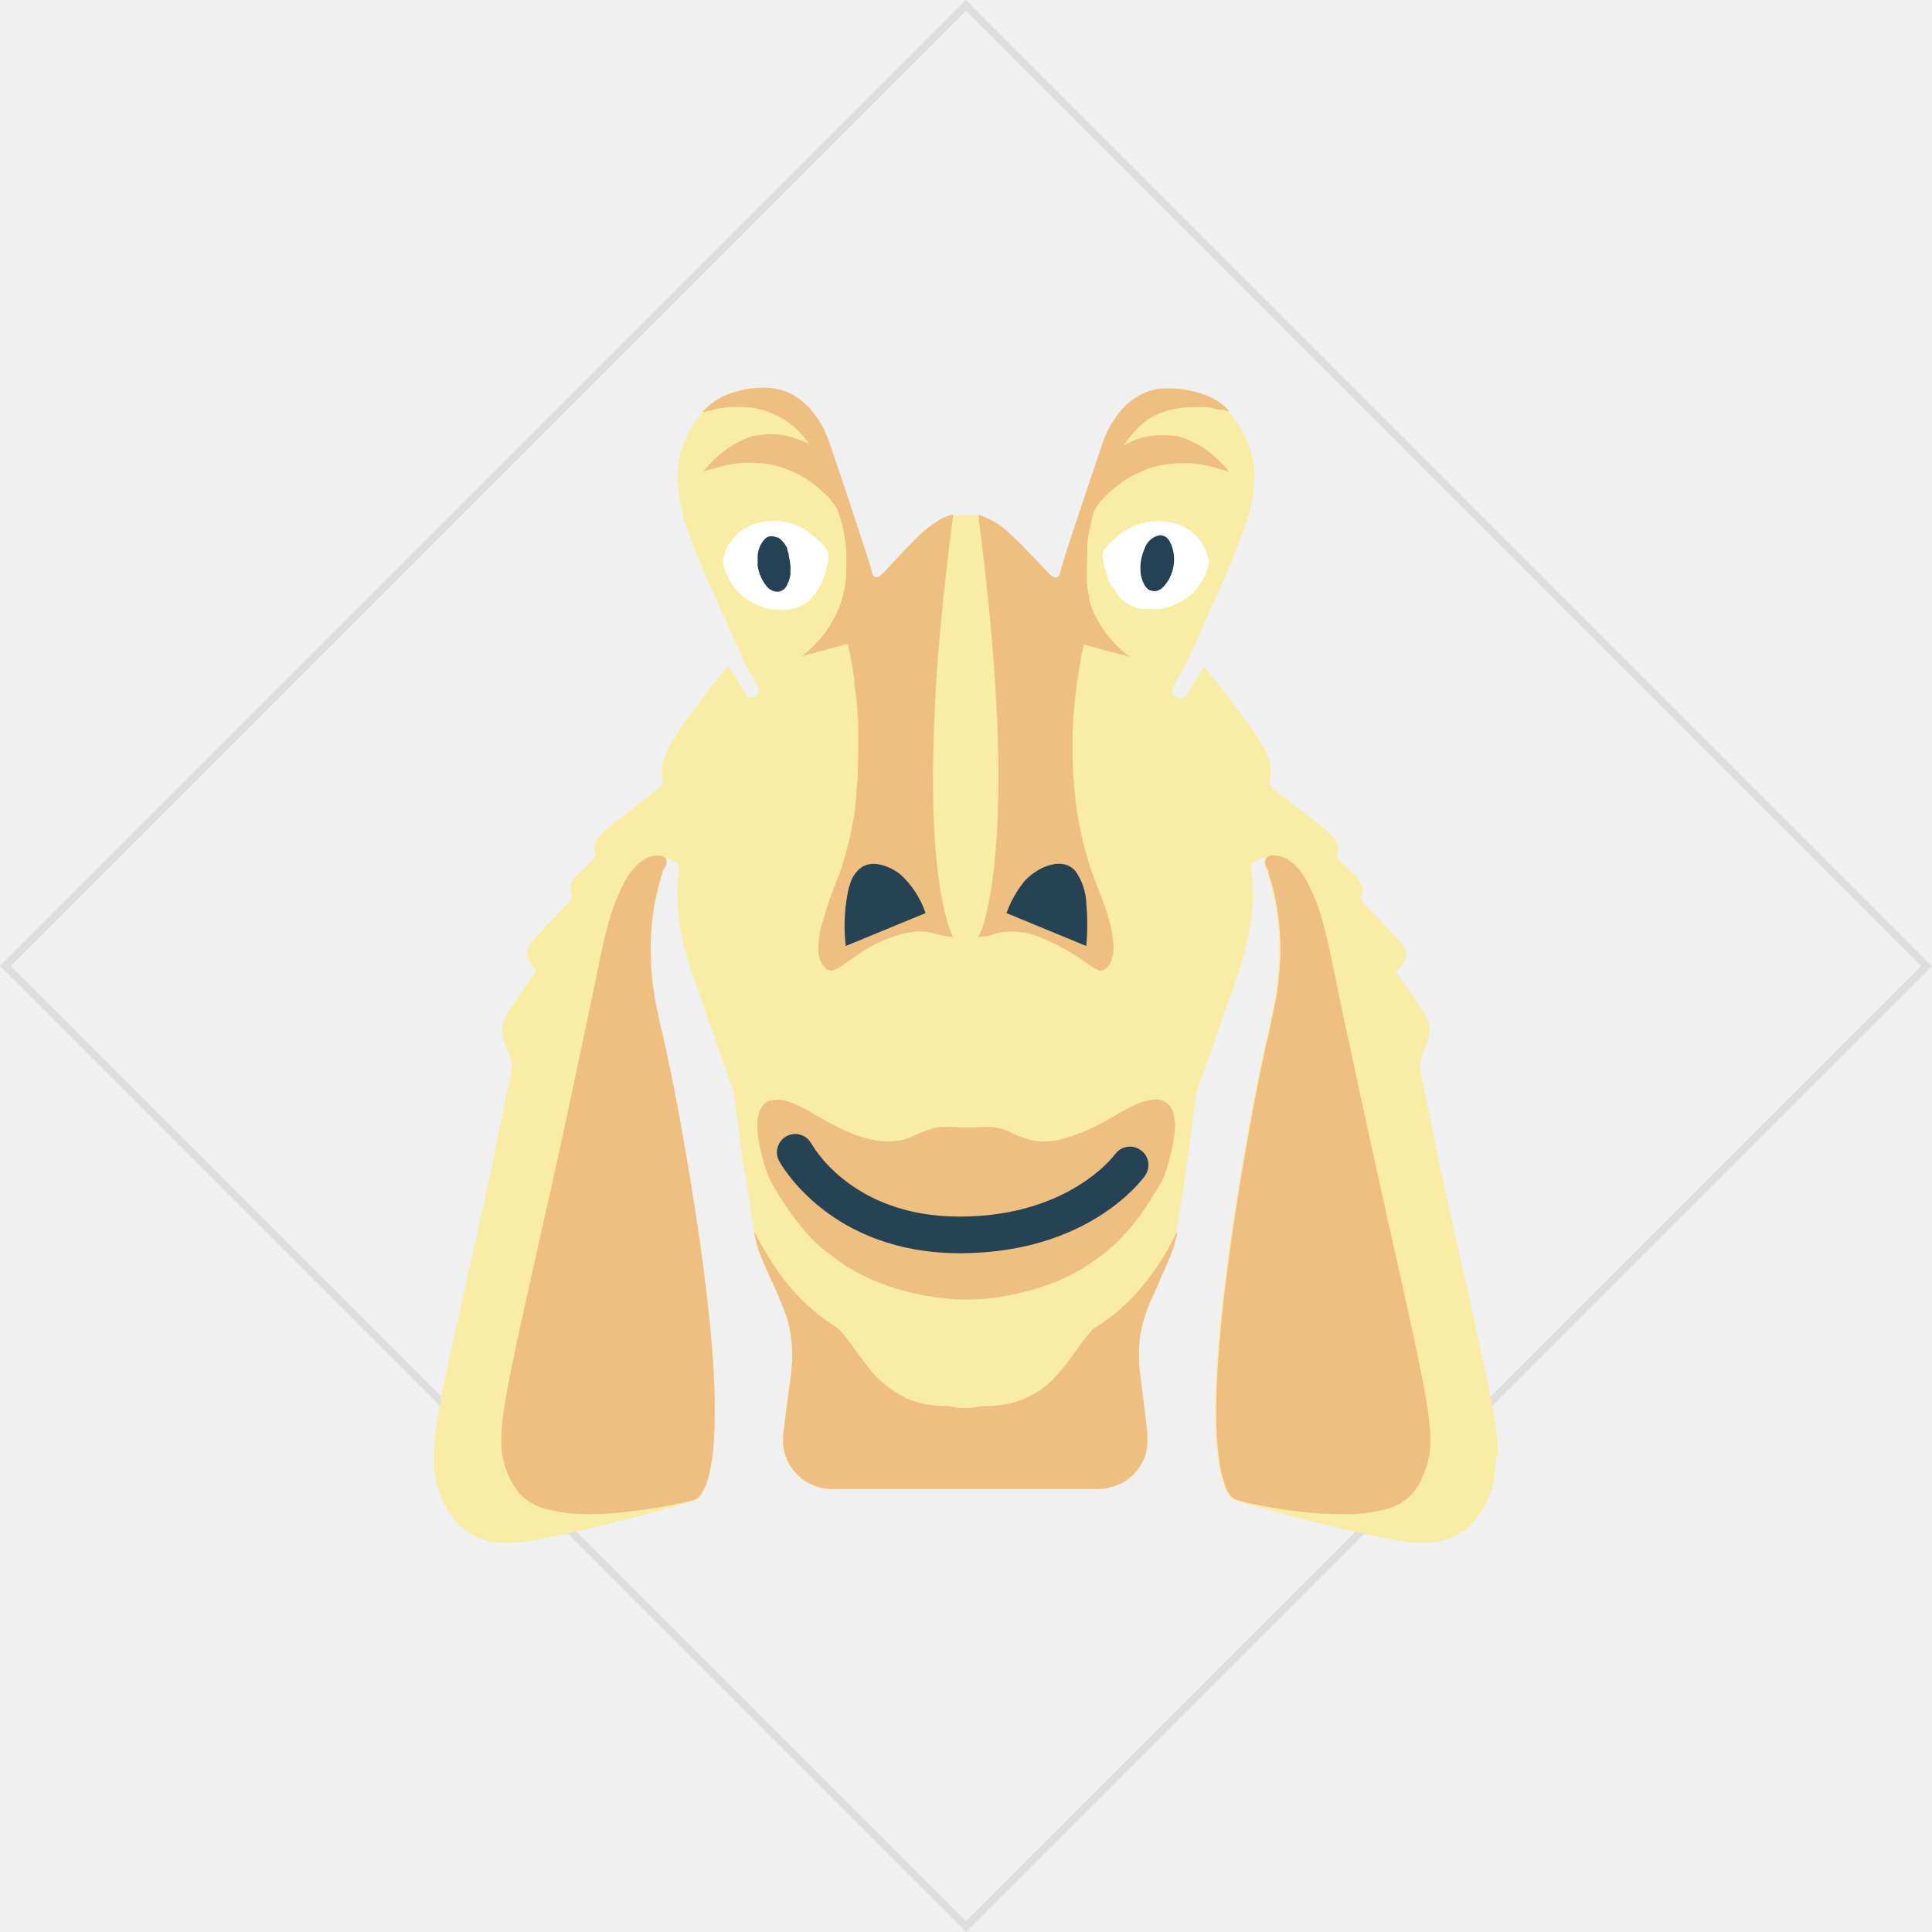
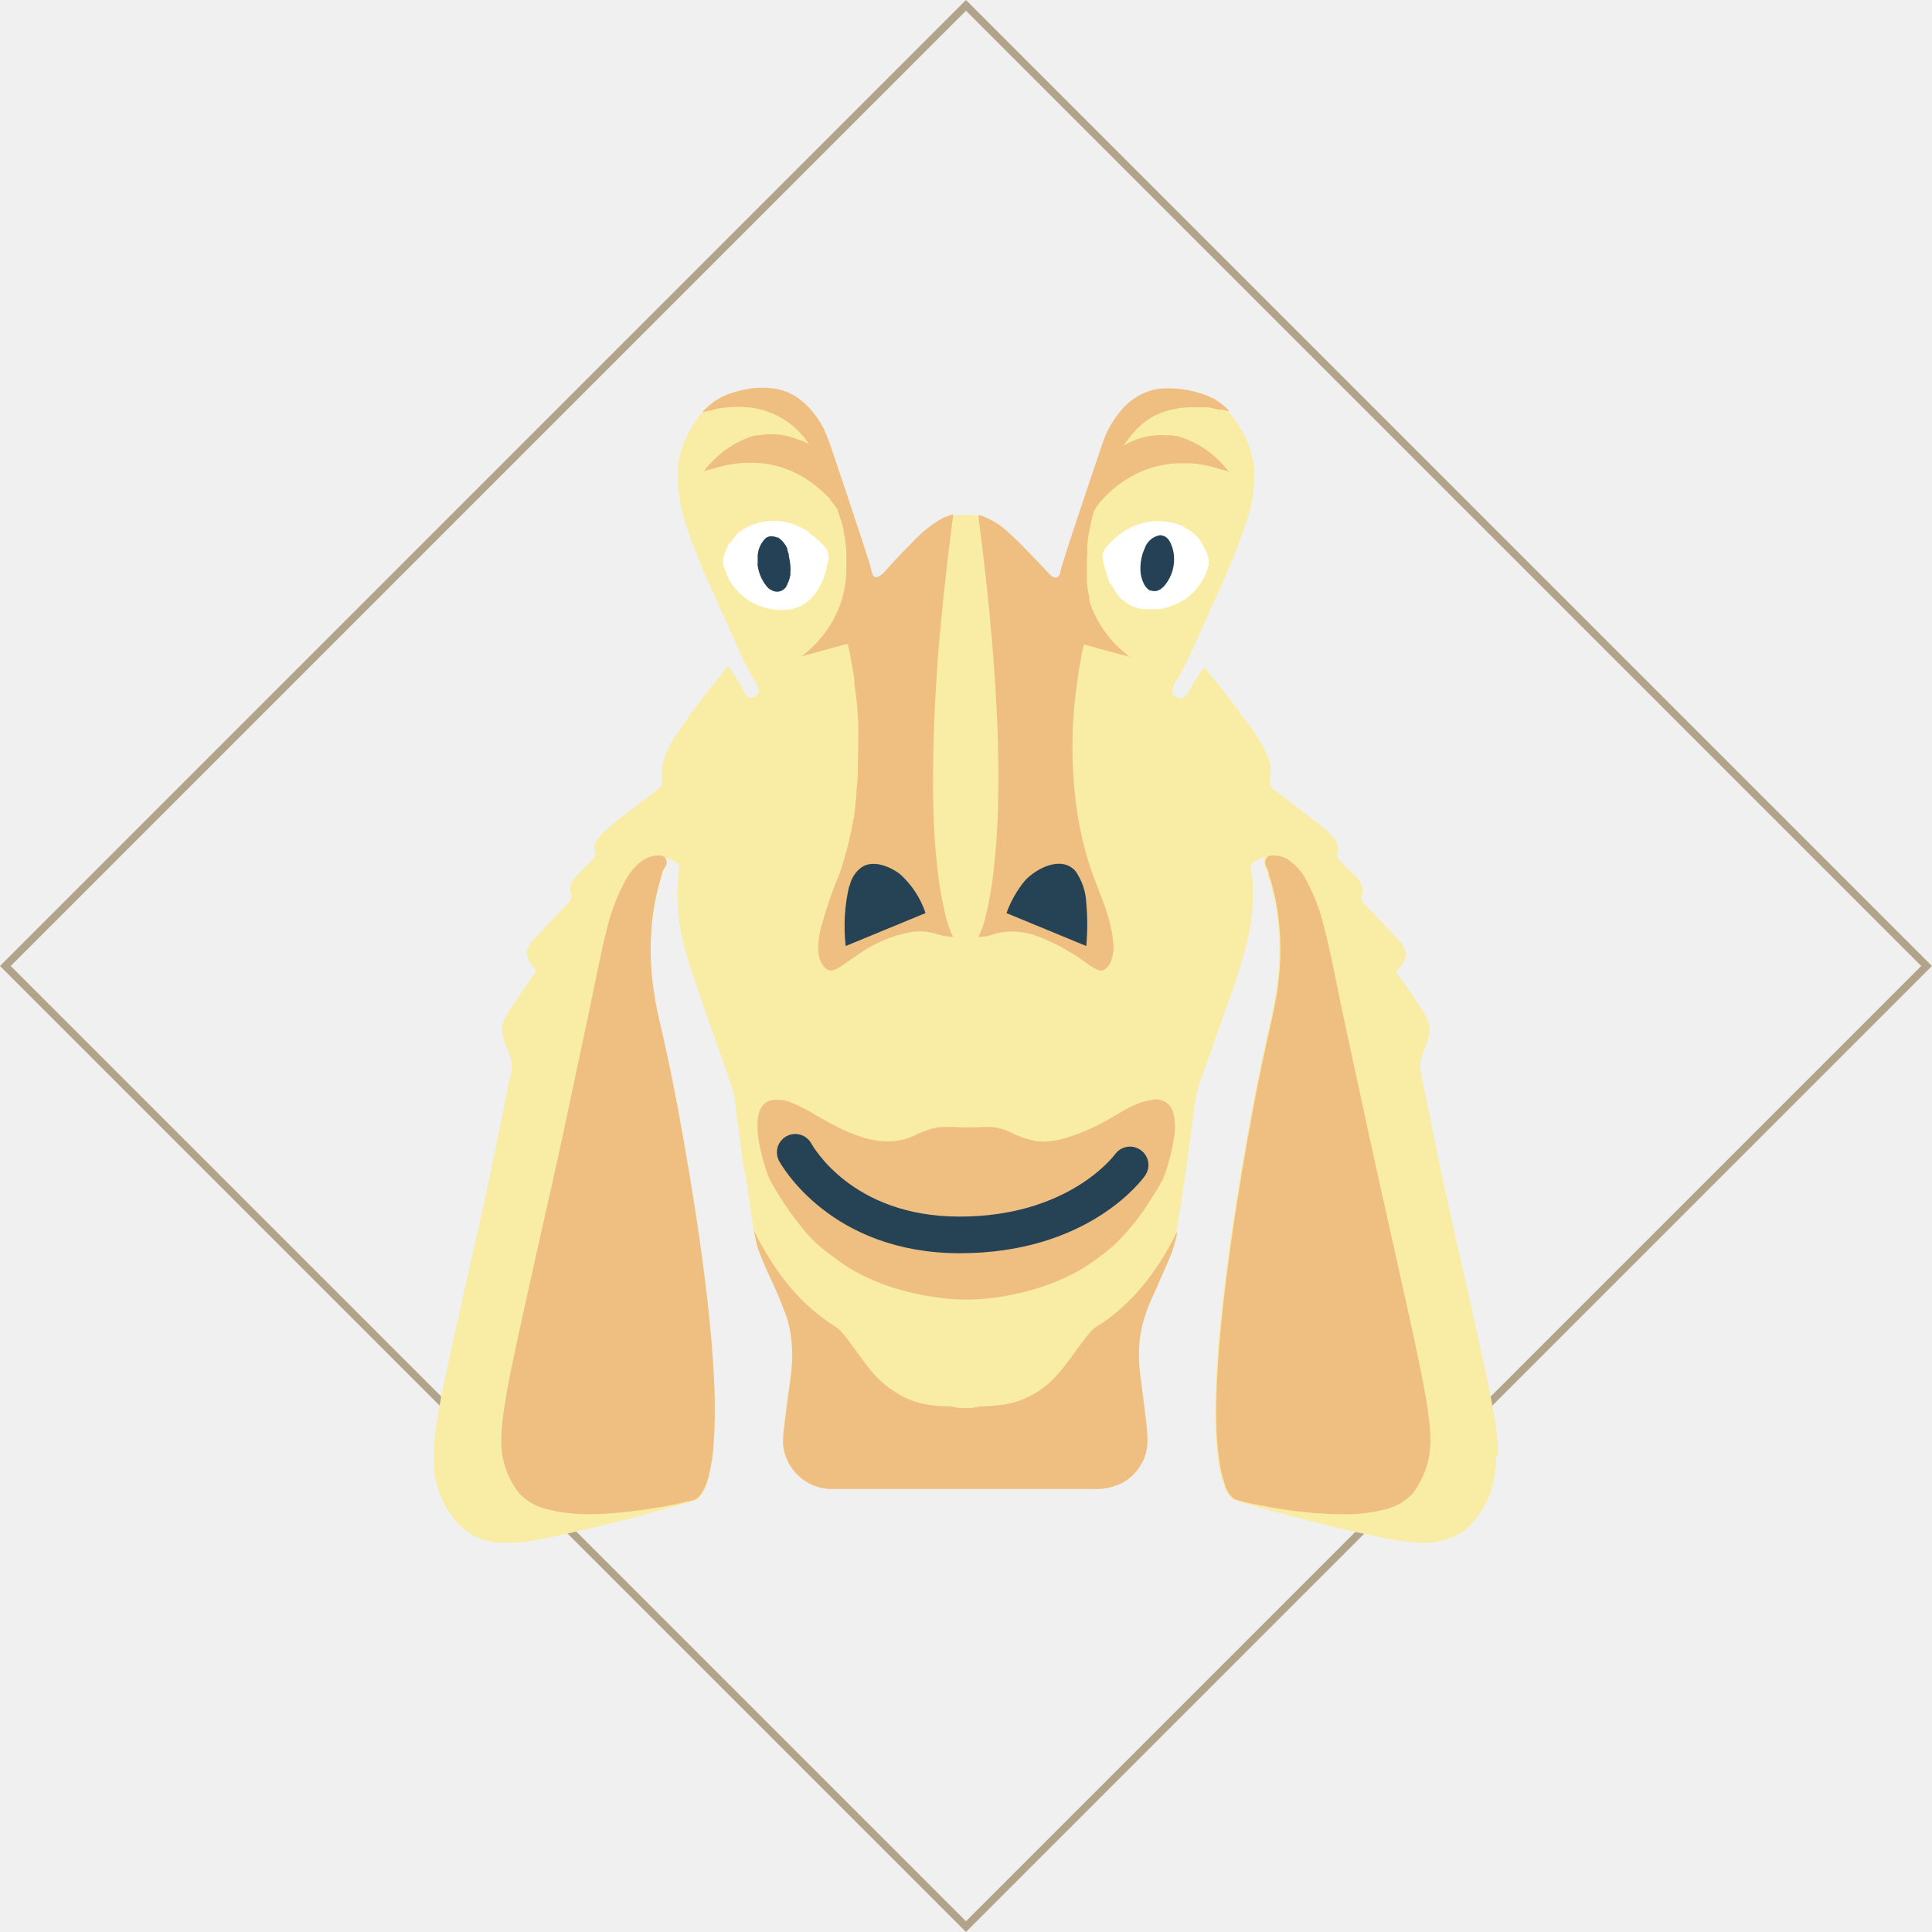
<svg xmlns="http://www.w3.org/2000/svg" viewBox="0 0 254.68 254.69">
  <defs>
-     <style>.a{fill:none;stroke:#dedede;}.a,.f{stroke-miterlimit:10;}.b{fill:#f9eca5;}.c{fill:#fff;}.d{fill:#eebf80;}.e{fill:#254156;}.f,.g{fill:#264356;}.f{stroke:#264356;stroke-width:2px;}</style>
+     <style>.a{fill:none;stroke:#b1a48a;}.a,.f{stroke-miterlimit:10;}.b{fill:#f9eca5;}.c{fill:#fff;}.d{fill:#eebf80;}.e{fill:#254156;}.f,.g{fill:#264356;}.f{stroke:#264356;stroke-width:2px;}</style>
  </defs>
  <rect class="a" x="37.8" y="37.8" width="179.09" height="179.09" transform="translate(127.34 -52.75) rotate(45)" />
  <path class="b" d="M197.5,191.87a35.7,35.7,0,0,0-.62-5.77c-0.44-2.54-1-5.06-1.55-7.57l-0.48-2.2,0-.09,0,0.09c-0.91-4.24-1.89-8.46-2.85-12.69q-1.89-8.34-3.57-16.73c-0.39-1.93-.81-3.86-1.17-5.8s1.37-3.65,1.19-5.66a6.11,6.11,0,0,0-1.14-2.56c-0.53-.88-1.13-1.71-1.72-2.55l-0.86-1.23-0.39-.56a1.76,1.76,0,0,1-.24-0.34q-0.16-.11,0-0.21l0.12-.14a3.68,3.68,0,0,0,1.14-2,3,3,0,0,0-1.05-2c-0.71-.78-1.45-1.54-2.18-2.31s-1.46-1.53-2.19-2.3a1.37,1.37,0,0,1-.53-0.93,2.46,2.46,0,0,1,.14-0.48,2,2,0,0,0,.07-0.74,3.92,3.92,0,0,0-1.46-2.12l-1-1a3.21,3.21,0,0,1-.91-1.09,1,1,0,0,1,.1-0.56,1.8,1.8,0,0,0,.05-0.54,2.21,2.21,0,0,0-.45-1.14,10.08,10.08,0,0,0-2.08-2c-1.68-1.31-3.38-2.6-5.07-3.91-0.31-.24-0.64-0.46-0.94-0.72l-0.06-.06-0.12-.11a0.86,0.86,0,0,1-.23-0.95,5.83,5.83,0,0,0,.08-0.88,6.22,6.22,0,0,0-.25-1.82c0-.08-0.06-0.16-0.08-0.24s-0.09-.28-0.15-0.43v0a21.32,21.32,0,0,0-2.69-4.33c-1.2-1.68-2.44-3.34-3.74-4.95l-1.91-2.35h0l-1.21,1.91c-0.28.44-.53,0.89-0.79,1.35a2.74,2.74,0,0,1-.56.79h0l-0.05,0a0.79,0.79,0,0,1-.43.1h0l-0.18,0a1.58,1.58,0,0,1-.45-0.16,1.19,1.19,0,0,1-.45-0.39c-0.33-.54.31-1.48,0.59-1.93,0.18-.29.35-0.58,0.51-0.87s0.25-.46.37-0.7c0.48-.92.91-1.85,1.33-2.8,0.9-2.05,1.83-4.09,2.75-6.13a99.38,99.38,0,0,0,4.11-10.1,18.23,18.23,0,0,0,1.07-7.4,13.41,13.41,0,0,0-2.73-6.5c-0.17-.23-0.34-0.48-0.53-0.7h0a8.59,8.59,0,0,0-2.23-1.7,14,14,0,0,0-6.87-1.21,7.92,7.92,0,0,0-.87.15,8.31,8.31,0,0,0-4.55,3.09,12.37,12.37,0,0,0-2,3.53l-0.13.37-0.83,2.44-1.5,4.46c-0.94,2.8-1.88,5.6-2.77,8.42-0.12.39-.25,0.79-0.36,1.18-0.06.22-.1,0.51-0.19,0.76l0,0.05a0.8,0.8,0,0,1-.23.34,0.6,0.6,0,0,1-.72,0,2.72,2.72,0,0,1-.45-0.37c-0.34-.33-0.66-0.7-1-1.06l-0.43-.47c-1-1.07-2-2.16-3.08-3.19-0.53-.51-1.07-1-1.63-1.47l0.06,0-0.06,0-0.13-.1,0.13,0.1a9.91,9.91,0,0,0-2-1.2,7.43,7.43,0,0,0-.76-0.33,1.43,1.43,0,0,0-.32-0.1,5.74,5.74,0,0,0-1.81-.18,9.46,9.46,0,0,0-1.18.06l-0.46.09-0.15,0-0.08,0h0a3.31,3.31,0,0,0-.73.28l-0.1,0-0.21.1a14.93,14.93,0,0,0-3.77,2.87l-0.18.18c-0.95.94-1.87,1.91-2.77,2.89l-1.1,1.2a2.5,2.5,0,0,1-.89.7,0.49,0.49,0,0,1-.6-0.19,2.44,2.44,0,0,1-.28-0.84c-0.36-1.3-.8-2.59-1.22-3.87q-1-3-2-6.07-0.93-2.76-1.86-5.52a23.11,23.11,0,0,0-1.09-2.85l0-.07-0.18-.34c-1.29-2.34-3.22-4.4-5.92-5l-0.41-.08a11.51,11.51,0,0,0-4.48.23,14.6,14.6,0,0,0-1.93.6A8.25,8.25,0,0,0,93,53.91l-0.36.35h0a0.2,0.2,0,0,0,.19,0,0.15,0.15,0,0,1-.19,0h0l-0.13.17a15,15,0,0,0-1.93,3c-0.07.14-.13,0.28-0.19,0.41a11.77,11.77,0,0,0-.89,2.79,13.56,13.56,0,0,0,.06,4.76q0.05,0.31.11,0.61l0,0.23q0.07,0.34.16,0.67l0,0.11q0.1,0.39.21,0.78l0,0.06,0,0.15,0.17,0.55a81.66,81.66,0,0,0,3.56,9c0.94,2.12,1.9,4.24,2.84,6.35,0.65,1.45,1.27,2.91,2,4.32a18.83,18.83,0,0,1,1.31,2.36,1.67,1.67,0,0,1,.12.56,0.56,0.56,0,0,1-.09.31,1.68,1.68,0,0,1-.93.53H99.1a0.7,0.7,0,0,1-.51-0.11A2.3,2.3,0,0,1,98,91c-0.52-.92-1.08-1.82-1.65-2.72L96,87.78h0c-0.84,1-1.67,2.08-2.5,3.13-1.4,1.78-2.77,3.58-4,5.45l0,0.05-0.07.1a11.27,11.27,0,0,0-2.09,4.27,6,6,0,0,0-.09,1.11q0,0.27,0,.54c0,0.24.12,0.51,0.12,0.74a0.53,0.53,0,0,1,0,.15,0.93,0.93,0,0,1-.24.39l-0.14.13c-0.36.31-.76,0.59-1.13,0.88l-4.41,3.39c-0.41.32-.82,0.64-1.22,1a10.6,10.6,0,0,0-.79.73,6.12,6.12,0,0,0-.69.82,2.09,2.09,0,0,0-.38,1,1.78,1.78,0,0,0,0,.48,1.69,1.69,0,0,0,.09.24,0.76,0.76,0,0,1,.06.22,0.54,0.54,0,0,1-.06.27,3.16,3.16,0,0,1-.6.68l-1.31,1.34-0.54.55a5,5,0,0,0-.5.59l-0.06.09,0,0.07a1.84,1.84,0,0,0-.29,1.15c0,0.3.21,0.6,0.2,0.89,0,0,0,0,0,0v0.15a2,2,0,0,1-.54.75c-1.18,1.26-2.39,2.5-3.57,3.76l-0.18.19-0.44.47-0.12.13-0.09.1c-0.73.83-1.3,1.76-.65,2.89a6.13,6.13,0,0,0,.71,1l0.16,0.19L70.54,128c0.08,0.09.08,0.08,0,.21v0a2.77,2.77,0,0,1-.39.57L68.63,131l-0.49.73c-0.33.49-.65,1-1,1.49-0.16.27-.32,0.53-0.47,0.79a3.62,3.62,0,0,0-.48,1.44,5.45,5.45,0,0,0,.52,2.42c0.17,0.45.39,0.92,0.55,1.41a3.52,3.52,0,0,1,.21,1.13c0,0.14,0,.28,0,0.42-0.07.7-.29,1.41-0.43,2.09l-0.52,2.63-0.32,1.58q-0.46,2.22-.91,4.44c-0.19.94-.39,1.87-0.58,2.81-0.87,4.13-1.79,8.24-2.73,12.35s-1.86,8.28-2.76,12.43c-0.36,1.67-.73,3.34-1.06,5-0.23,1.18-.44,2.37-0.62,3.56a30.78,30.78,0,0,0-.36,4.13,17.31,17.31,0,0,0,.13,2.38,12.16,12.16,0,0,0,2,5.28,8.91,8.91,0,0,0,2.86,2.78,8.4,8.4,0,0,0,2.93,1l0.55,0.07a19.94,19.94,0,0,0,5.51-.45c2.19-.4,4.37-0.89,6.54-1.41q4.45-1.06,8.86-2.27l1-.28,2.27-.63,1.27-.37,0.23-.07h0l0,0,0.15-.07,0.07,0h0l0.07,0h0a1.76,1.76,0,0,0,.61-0.48,3.37,3.37,0,0,0,.22-0.28,7.14,7.14,0,0,0,.95-2.24,23.92,23.92,0,0,0,.69-4.5,66.61,66.61,0,0,0,.07-7.57c-0.15-3.82-.5-7.63-0.93-11.42-0.61-5.38-1.4-10.74-2.29-16.08-1-6.06-2.1-12.1-3.44-18.09-0.46-2.06-1-4.11-1.28-6.19a35.68,35.68,0,0,1-.16-10.2,32.35,32.35,0,0,1,.74-3.77q0.15-.58.32-1.15c0-.16.12-0.36,0.16-0.51l0-.13a3.49,3.49,0,0,1,.4-0.88,1,1,0,0,0-.16-1.24l0.06,0h0l0.21,0.06a4.14,4.14,0,0,1,.5.12l0.3,0.12a2.69,2.69,0,0,1,.71.45l0.1,0.11a0.54,0.54,0,0,1,.14.43,1.1,1.1,0,0,1,0,.11q-0.13.87-.19,1.75s0,0.07,0,.11c0,0.42-.06.85-0.06,1.27h0a28.67,28.67,0,0,0,.48,5.38,50.15,50.15,0,0,0,1.94,6.66c1.52,4.49,3.16,8.95,4.7,13.43l0.09,0.28h0a7.94,7.94,0,0,1,.34,1.28c0,0.07,0,.15,0,0.22h0c0.06,0.47.1,0.94,0.16,1.41,0.14,1.16.33,2.31,0.49,3.47l0,0.19,0.14,1c0,0.14.05,0.27,0.07,0.41a0.42,0.42,0,0,1,0,0h0a0.15,0.15,0,0,0,0,0h0v0h0s0,0,0,.07v0.13l0.39,2.76L98.33,155l0,0.2,0.17,1.2c0.11,0.71.21,1.43,0.32,2.14,0.05,0.35.1,0.71,0.16,1.06,0.08,0.52.17,1,.25,1.56,0,0.06,0,.13,0,0.2a4.67,4.67,0,0,0,.15.9h0a6.9,6.9,0,0,0,2.41,2.75h0l0.36,0.24a19,19,0,0,1,2.5,1.92,19.06,19.06,0,0,0-2.5-1.92l-0.36-.24h0a7.72,7.72,0,0,1-1.29-1.07,6,6,0,0,1-.61-0.77,3.41,3.41,0,0,1-.51-0.91h0a0.27,0.27,0,0,0,0,0v0c0,0.24.08,0.48,0.13,0.72a14.48,14.48,0,0,0,.34,1.41c0.07,0.23.15,0.47,0.24,0.7,0.37,1,.81,1.92,1.22,2.89a57.73,57.73,0,0,1,2.39,5.68,16.62,16.62,0,0,1,.7,4.38q0,0.32,0,.64t0,0.73c-0.09,1.82-.42,3.63-0.65,5.44-0.08.61-.15,1.22-0.23,1.83h0l-0.14,1.14c0,0.3-.07.6-0.11,0.89v0a9.58,9.58,0,0,0-.07,1.22c0,0.13,0,.27,0,0.41a6.53,6.53,0,0,0,1.7,3.84,6.47,6.47,0,0,0,3.7,2,7.21,7.21,0,0,0,.93.08c0.48,0,1,0,1.44,0h3.42q12,0,24,0l4.57,0h1a7.72,7.72,0,0,0,4.17-.92c0.18-.11.35-0.22,0.51-0.34l0.17-.14,0.26-.21,0.29-.27,0.07-.07a6.61,6.61,0,0,0,.53-0.62l0.12-.16,0.13-.2a6.48,6.48,0,0,0,.62-1.16,6.19,6.19,0,0,0,.4-2.34c0-.11,0-0.23,0-0.34h0a17.28,17.28,0,0,0-.17-2.07c-0.23-1.89-.45-3.77-0.7-5.65a20.67,20.67,0,0,1-.1-5.62,20,20,0,0,1,1.81-5.57l0.35-.79c0.25-.57.5-1.14,0.74-1.71l0.19-.43c0.4-.93.84-1.86,1.18-2.81a11.55,11.55,0,0,0,.34-1.13l0.06-.22v0c0.09-.39.12-0.8,0.21-1.2a4.54,4.54,0,0,1-.3.55,4.63,4.63,0,0,0,.27-0.55,0.25,0.25,0,0,0,0-.09h0v-0.07h0a1.4,1.4,0,0,0,.1-0.51c0.07-.45.15-0.87,0.22-1.32,0.13-.81.26-1.61,0.38-2.42q0.31-2,.6-4.09l0.09-.58V153.1l0.06-.38v0l0-.13q0.34-2.37.67-4.74v-0.1q0.12-.86.23-1.72c0-.23.06-0.45,0.08-0.68a10.57,10.57,0,0,1,.55-2.38l0.31-.9,0.91-2.59q1.15-3.26,2.29-6.52a72.21,72.21,0,0,0,3.08-10,26.49,26.49,0,0,0,.49-5,24.36,24.36,0,0,0-.13-2.55,7.06,7.06,0,0,1-.16-1.21,0.64,0.64,0,0,1,.22-0.4l0.13-.1a2.63,2.63,0,0,1,.6-0.39,3.92,3.92,0,0,1,.87-0.28l0.11,0,0.17-.06h0a1,1,0,0,0-.2,1.26l0,0.09a2.53,2.53,0,0,1,.35.8s0,0.08,0,.13c0,0.2.14,0.44,0.2,0.64a31,31,0,0,1,1.07,5.13,34.79,34.79,0,0,1,.11,7.34c-0.09,1-.21,2-0.37,2.93s-0.4,2.13-.63,3.18-0.43,1.91-.64,2.86q-0.91,4.09-1.69,8.21c-1.16,6.19-2.21,12.41-3.08,18.64-0.63,4.49-1.17,9-1.53,13.51-0.24,3.1-.41,6.22-0.37,9.33a40.14,40.14,0,0,0,.44,5.88,14.73,14.73,0,0,0,.64,2.65l0.06,0.18,0,0.09,0.11,0.25,0,0.06a3.71,3.71,0,0,0,.94,1.37,1.77,1.77,0,0,0,.63.31h0l0.07,0h0a0.1,0.1,0,0,1,0,.07c2.74,0.83,5.52,1.56,8.29,2.28,1.46,0.38,2.93.76,4.39,1.12,2.21,0.54,4.42,1,6.65,1.47l0.48,0.09c3.49,0.65,7.34,1.16,10.32-1.24l0.11-.1,0.18-.16,0.24-.21a11.61,11.61,0,0,0,3.32-7,15.73,15.73,0,0,0,.14-2s0-.07,0-0.11S197.5,191.94,197.5,191.87Z" />
  <path class="c" d="M95.36,74.35h0c0,0.35,0,.35.08,0.35h0a5.43,5.43,0,0,0,.3.89,8.13,8.13,0,0,0,.94,1.68,7.82,7.82,0,0,0,6.73,3.13l0,0c0.25,0,.49-0.06.73-0.06h0a0.31,0.31,0,0,0,0,0l0.1,0h-0.1v0h0a2,2,0,0,0,.48-0.13l0.09,0c2.39-.67,3.6-2.87,4.25-5.17l0-.15,0-.18,0.06-.25a2.39,2.39,0,0,0,0-2,8.73,8.73,0,0,0-1.62-1.66l-0.07-.06-0.18-.14-0.26-.2-0.19-.14L106.51,70,106.4,70a8.52,8.52,0,0,0-2.67-1.15,7.86,7.86,0,0,0-4.47.31h0L99,69.26l-0.18.08-0.18.09-0.23.12-0.16.09L98,69.77l-0.18.12L97.65,70l-0.19.15-0.14.12-0.2.17L97,70.58l-0.13.13,0,0.06-0.12.13-0.15.18-0.14.18-0.12.16-0.12.18L96,71.77,96,71.93l-0.12.22-0.05.11-0.13.29q-0.11.26-.2,0.54v0c0,0.1-.06.21-0.09,0.31s0,0.15-.06.23a1.78,1.78,0,0,0,0,.72l0,0h0a0.51,0.51,0,0,1,0,.09V74.35Z" />
  <path class="c" d="M149.45,80l0.24,0.08,0.24,0.08,0.3,0.08,0.18,0,0.33,0.06,0.18,0,0.31,0h1l0.47,0h0l0.53-.08,0.59-.14,0.35-.1,0.24-.09,0.22-.08,0.25-.1,0.21-.1,0.23-.11,0.23-.12,0.19-.11,0.28-.17,0.13-.08,0.06,0,0.47-.35,0.11-.1c0.15-.13.3-0.26,0.44-0.4l0,0c0.14-.14.28-0.29,0.41-0.44l0.19-.23,0.18-.23,0.21-.29,0.13-.2q0.16-.25.3-0.51l0.16-.32a7.75,7.75,0,0,0,.53-1.49v0s0,0,0,0a1,1,0,0,0,0-.23h0c0-.06,0-0.13,0-0.19s0-.06,0-0.09V73.83a4.11,4.11,0,0,0-.18-0.73c-0.07-.18-0.14-0.36-0.21-0.53l-0.16-.35-0.11-.2-0.09-.16-0.17-.28,0-.06q-0.16-.24-0.35-0.47t-0.4-.44l-0.07-.07-0.17-.15-0.17-.15-0.09-.07-0.26-.2,0,0-0.32-.21-0.07,0L156,69.41l-0.14-.07-0.43-.18-0.07,0a8,8,0,0,0-6.64.57l-0.12.06-0.28.17c-0.19.12-.38,0.24-0.56,0.37s-0.41.31-.61,0.48l-0.06.05q-0.33.28-.63,0.58l-0.21.22-0.18.19-0.23.27a2,2,0,0,0-.49,1,2.68,2.68,0,0,0,.08.86,17.9,17.9,0,0,0,.72,2.47l0,0.1,0.17,0.39L146.47,77l0.13,0.25,0.16,0.29,0.06,0.1a6.79,6.79,0,0,0,.54.78l0,0.05,0.25,0.28L147.82,79,148,79.08l0.27,0.23,0,0a5,5,0,0,0,1,.61Z" />
  <path class="d" d="M133.82,71c-0.53-.51-1.07-1-1.63-1.47l0.06,0-0.06,0-0.13-.1,0.13,0.1a9.91,9.91,0,0,0-2-1.2,7.43,7.43,0,0,0-.76-0.33,1.43,1.43,0,0,0-.32-0.1h0.06a0.16,0.16,0,0,0-.14,0,0.42,0.42,0,0,0,0,.23c0,0.08,0,.16,0,0.23l0,0.2h0v0l0.07,0.52,0.18,1.39c0.85,6.73,1.53,13.48,1.95,20.26,0.3,4.85.46,9.71,0.36,14.57a95,95,0,0,1-.63,9.71,43.75,43.75,0,0,1-1,5.7,11.83,11.83,0,0,1-1,2.82l0.6-.06c0.27,0,.56-0.05.83-0.12s0.65-.23,1-0.31a8,8,0,0,1,1-.18,9.67,9.67,0,0,1,4,.42,26.78,26.78,0,0,1,6.88,3.72,8.32,8.32,0,0,0,1.49.88,0.92,0.92,0,0,0,1-.19,2.25,2.25,0,0,0,.62-0.77,5.25,5.25,0,0,0,.37-2.76,16.8,16.8,0,0,0-.7-3.42c-0.74-2.47-1.86-4.8-2.6-7.27a47.57,47.57,0,0,1-1.65-7.87,58.82,58.82,0,0,1,.07-14.74q0.14-1.13.33-2.25a3.87,3.87,0,0,1,.15-0.92h0q0.09-.5.19-1l0-.11,0-.11c0.1-.48.21-1,0.34-1.45h0a0.53,0.53,0,0,0,0-.09l-0.1,0a0.05,0.05,0,0,1,.06,0h0L143,85c0.36,0.06.73,0.19,1.08,0.28l1,0.28L149,86.61h0a2.79,2.79,0,0,1-.68-0.51h0a14.83,14.83,0,0,1-4.59-6.48l0-.07-0.13-.38,0-.14,0-.1,0-.16v0l0-.09c0-.11-0.05-0.22-0.08-0.33l-0.06-.25h0c0-.19-0.08-0.38-0.12-0.58l0-.23c0-.12,0-0.24-0.06-0.37l0-.27c0-.11,0-0.22,0-0.32s0-.19,0-0.29,0-.2,0-0.3,0-.21,0-0.31,0-.19,0-0.28,0-.22,0-0.33,0-.16,0-0.25,0-.24,0-0.36v0c0-.33,0-0.66.05-1V73c0-.14,0-0.28,0-0.42l0-.17c0-.14,0-0.27,0-0.41l0-.18,0.06-.41,0-.17,0.07-.42,0-.14,0.09-.45v0q0.11-.54.24-1.07h0s-0.06,0-.05,0a5.32,5.32,0,0,0,.26-1.22V68h0.06l0-.06,0.05-.15,0-.08v0c0.12-.39.24-0.77,0.36-1.15-0.13.38-.24,0.76-0.36,1.14v0l0.12-.38,0.13-.19a6.12,6.12,0,0,1,.89-1.2,14.72,14.72,0,0,1,3.68-3l0,0,0.4-.23,0.21-.11,0.55-.27,0.2-.09a13.11,13.11,0,0,1,3-.94,13.57,13.57,0,0,1,1.8-.21h0.83l0.58,0h0.23l0.42,0a17.14,17.14,0,0,1,3.29.64h0l0.48,0.15,0.19,0.06L161.47,62l0.55,0.2h0a12,12,0,0,0-1.08-1.23,12.72,12.72,0,0,0-5.8-3.51l-0.13,0-0.22,0-0.46-.08-0.22,0-0.44,0a9.25,9.25,0,0,0-3.94.59h0l-0.36.15-0.12.05-0.29.13-0.22.11-0.21.11-0.43.24,0.34-.48,0.23-.3,0.1-.13A10.64,10.64,0,0,1,151.82,55a10.22,10.22,0,0,1,1.84-.79l0.57-.17,0.09,0,0.7-.16c0.33-.06.66-0.11,1-0.14h0.07l0.82-.06H158l0.52,0h0.17l0.23,0,0.14,0,0.62,0.08L160,53.86l0.29,0.06L160.71,54l0.15,0,0.08,0,0.14,0,0.09,0,0.49,0.13,0.16,0.06a0.19,0.19,0,0,0,.2-0.05h0a8.59,8.59,0,0,0-2.23-1.7,14,14,0,0,0-6.87-1.21,7.92,7.92,0,0,0-.87.15,8.31,8.31,0,0,0-4.55,3.09,12.37,12.37,0,0,0-2,3.53l-0.13.37-0.83,2.44-1.5,4.46c-0.94,2.8-1.88,5.6-2.77,8.42-0.12.39-.25,0.79-0.36,1.18-0.06.22-.1,0.51-0.19,0.76l0,0.05a0.8,0.8,0,0,1-.23.34,0.6,0.6,0,0,1-.72,0,2.72,2.72,0,0,1-.45-0.37c-0.34-.33-0.66-0.7-1-1.06l-0.43-.47C135.88,73.13,134.88,72,133.82,71Z" />
-   <path class="d" d="M92.86,54.31L93,54.25l0.49-.13,0.09,0,0.14,0,0.08,0L94,54l0.42-.09,0.29-.06L95,53.81a14.3,14.3,0,0,1,2.76-.17h0l0.82,0.06h0.07c0.33,0,.66.08,1,0.14l0.7,0.16,0.09,0L101,54.21a10.22,10.22,0,0,1,1.84.79A10.64,10.64,0,0,1,106,57.66l0.1,0.13,0.23,0.3,0.34,0.48h0l-0.43-.24L106,58.22l-0.2-.1L105.46,58l-0.1,0a9.21,9.21,0,0,0-5.15-.64l-0.27,0-0.3.07-0.14,0c-0.25.06-.5,0.14-0.75,0.22h0a13.19,13.19,0,0,0-5,3.33,11.83,11.83,0,0,0-1,1.17l0.55-.2,0.12,0,0.46-.15,0.08,0,0.53-.16h0a15.57,15.57,0,0,1,6.65-.48q0.62,0.1,1.23.26a14,14,0,0,1,5.07,2.54l0,0q0.38,0.3.75,0.63h0l0.54,0.51L109,65.33l0.12,0.12,0.28,0.3L109.54,66l0.24,0.29c0.17,0.21.34,0.43,0.49,0.65l0.12,0.17,0,0.06h0l0.07,0.11,0,0.06v0q-0.13-.42-0.27-0.84l0.25,0.77,0,0.09a4.62,4.62,0,0,1,.29.92L111.06,69l-0.23-.73,0.1,0.43,0,0.08v0l0,0.09L111,69.06c0.05,0.21.11,0.43,0.16,0.65l0-.17c0,0.17.08,0.34,0.11,0.52l-0.07-.34,0,0.15,0,0.1q0.09,0.41.16,0.82l0,0.17q0.06,0.35.11,0.69s0,0.06,0,.09a5.91,5.91,0,0,1,.1.8h0c0,0.17,0,.33,0,0.5s0,0.24,0,.36,0,0.38,0,.57,0,0.26,0,.38,0,0.48,0,.72c0,0,0,.1,0,0.14s0,0.07,0,.1a14.81,14.81,0,0,1-.55,3.58l0.08-.25-0.08.27-0.06.19c0,0.1-.06.2-0.09,0.31,0-.1.06-0.19,0.09-0.29-0.07.23-.15,0.46-0.23,0.68a15,15,0,0,1-4.6,6.35l0,0,0,0a2.27,2.27,0,0,1-.54.4h0l3.81-1.05,1.09-.29c0.35-.09.72-0.22,1.08-0.28l0.14,0s0,0,.07,0H111.8l0,0a2.31,2.31,0,0,0,.1.59q0.13,0.53.23,1.05v0.11c0,0.14.05,0.29,0.08,0.43,0.07,0.36.14,0.72,0.2,1.08,0,0.21.07,0.42,0.1,0.63s0.08,0.48.12,0.72l0,0.21,0,0.21c0,0.17,0,.34.06,0.5,0,0.36.09,0.71,0.14,1.07s0.05,0.46.07,0.69,0.07,0.74.11,1.1q0,0.32.05,0.64,0,0.59.08,1.18c0,0.19,0,.38,0,0.56s0,0.33,0,.49,0,0.47,0,.71,0,0.26,0,.39,0,0.23,0,.34,0,0.31,0,.46q0,1.52-.06,3v0.25c0,0.17,0,.35,0,0.52s0,0.21,0,.31q0,0.63-.1,1.25,0,0.42-.08.84l0,0.26,0,0.29-0.06.54c0,0.24-.06.48-0.09,0.73l0,0.17v0c0,0.08,0,.16,0,0.24q-0.06.39-.12,0.78a2.69,2.69,0,0,1-.13.77h0a46.55,46.55,0,0,1-1.83,7.13,58.07,58.07,0,0,0-2.52,7.41c-0.3,1.5-.64,3.67.53,4.9a1.12,1.12,0,0,0,1.16.43,6.87,6.87,0,0,0,1.54-.88l1.46-1a17.49,17.49,0,0,1,7.47-3.19,8.47,8.47,0,0,1,1.91,0,15.47,15.47,0,0,1,2,.5,12.78,12.78,0,0,0,1.43.18,4.86,4.86,0,0,1-.23-0.48,18,18,0,0,1-.89-2.84,48.45,48.45,0,0,1-1-6.12c-0.37-3.4-.51-6.82-0.54-10.24,0-5.09.17-10.18,0.52-15.25q0.34-4.87.85-9.73,0.28-2.7.6-5.4,0.17-1.46.36-2.92l0.19-1.53,0.1-.75c0-.16.12-0.39,0-0.42h-0.14a3.31,3.31,0,0,0-.73.28l-0.1,0-0.21.1a14.93,14.93,0,0,0-3.77,2.87l-0.18.18c-0.95.94-1.87,1.91-2.77,2.89l-1.1,1.2a2.5,2.5,0,0,1-.89.7,0.49,0.49,0,0,1-.6-0.19,2.44,2.44,0,0,1-.28-0.84c-0.36-1.3-.8-2.59-1.22-3.87q-1-3-2-6.07-0.93-2.76-1.86-5.52a23.11,23.11,0,0,0-1.09-2.85l0-.07-0.18-.34c-1.29-2.34-3.22-4.4-5.92-5l-0.41-.08a11.51,11.51,0,0,0-4.48.23,14.6,14.6,0,0,0-1.93.6A8.25,8.25,0,0,0,93,53.91l-0.36.35h0A0.2,0.2,0,0,0,92.86,54.31Zm18.89,63.13,0-.1,0-.12,0,0.12,0,0.1h0Zm-0.57-48.05-0.08-.27Z" />
+   <path class="d" d="M92.86,54.31L93,54.25l0.49-.13,0.09,0,0.14,0,0.08,0L94,54l0.42-.09,0.29-.06L95,53.81a14.3,14.3,0,0,1,2.76-.17h0l0.82,0.06h0.07c0.33,0,.66.08,1,0.14l0.7,0.16,0.09,0L101,54.21a10.22,10.22,0,0,1,1.84.79A10.64,10.64,0,0,1,106,57.66l0.1,0.13,0.23,0.3,0.34,0.48h0l-0.43-.24L106,58.22l-0.2-.1L105.46,58l-0.1,0a9.21,9.21,0,0,0-5.15-.64l-0.27,0-0.3.07-0.14,0c-0.25.06-.5,0.14-0.75,0.22h0a13.19,13.19,0,0,0-5,3.33,11.83,11.83,0,0,0-1,1.17l0.55-.2,0.12,0,0.46-.15,0.08,0,0.53-.16h0a15.57,15.57,0,0,1,6.65-.48q0.62,0.1,1.23.26a14,14,0,0,1,5.07,2.54l0,0q0.38,0.3.75,0.63h0l0.54,0.51L109,65.33l0.12,0.12,0.28,0.3L109.54,66l0.24,0.29c0.17,0.21.34,0.43,0.49,0.65l0.12,0.17,0,0.06h0l0.07,0.11,0,0.06v0q-0.13-.42-0.27-0.84l0.25,0.77,0,0.09a4.62,4.62,0,0,1,.29.92L111.06,69l-0.23-.73,0.1,0.43,0,0.08v0l0,0.09L111,69.06c0.05,0.21.11,0.43,0.16,0.65l0-.17c0,0.17.08,0.34,0.11,0.52l-0.07-.34,0,0.15,0,0.1q0.09,0.41.16,0.82l0,0.17q0.06,0.35.11,0.69s0,0.06,0,.09a5.91,5.91,0,0,1,.1.8h0c0,0.17,0,.34,0,0.5s0,0.24,0,.36,0,0.38,0,.57,0,0.26,0,.38,0,0.48,0,.72c0,0,0,.1,0,0.14s0,0.07,0,.1a14.81,14.81,0,0,1-.55,3.58l0.08-.25-0.08.27-0.06.19c0,0.1-.06.2-0.09,0.31,0-.1.06-0.19,0.09-0.29-0.07.23-.15,0.46-0.23,0.68a15,15,0,0,1-4.6,6.35l0,0,0,0a2.27,2.27,0,0,1-.54.4h0l3.81-1.05,1.09-.29c0.35-.09.72-0.22,1.08-0.28l0.14,0s0,0,.07,0H111.8l0,0a2.31,2.31,0,0,0,.1.59q0.13,0.53.23,1.05v0.11c0,0.14.05,0.29,0.08,0.43,0.07,0.36.14,0.72,0.2,1.08,0,0.21.07,0.42,0.1,0.63s0.08,0.48.12,0.72l0,0.21,0,0.21c0,0.17,0,.34.06,0.5,0,0.36.09,0.71,0.14,1.07s0.05,0.46.07,0.69,0.07,0.74.11,1.1q0,0.32.05,0.64,0,0.59.08,1.18c0,0.19,0,.38,0,0.56s0,0.33,0,.49,0,0.47,0,.71,0,0.26,0,.39,0,0.23,0,.34,0,0.31,0,.46q0,1.52-.06,3v0.25c0,0.17,0,.35,0,0.52s0,0.21,0,.31q0,0.63-.1,1.25,0,0.42-.08.84l0,0.26,0,0.29-0.06.54c0,0.24-.06.48-0.09,0.73l0,0.17v0c0,0.08,0,.16,0,0.24q-0.06.39-.12,0.78a2.69,2.69,0,0,1-.13.77h0a46.6,46.6,0,0,1-1.83,7.13,58.07,58.07,0,0,0-2.52,7.41c-0.3,1.5-.64,3.67.53,4.9a1.12,1.12,0,0,0,1.16.43,6.87,6.87,0,0,0,1.54-.88l1.46-1a17.49,17.49,0,0,1,7.47-3.19,8.47,8.47,0,0,1,1.91,0,15.47,15.47,0,0,1,2,.5,12.78,12.78,0,0,0,1.43.18,4.86,4.86,0,0,1-.23-0.48,18,18,0,0,1-.89-2.84,48.45,48.45,0,0,1-1-6.12c-0.37-3.4-.51-6.82-0.54-10.24,0-5.09.17-10.18,0.52-15.25q0.34-4.87.85-9.73,0.28-2.7.6-5.4,0.17-1.46.36-2.92l0.19-1.53,0.1-.75c0-.16.12-0.39,0-0.42h-0.14a3.31,3.31,0,0,0-.73.28l-0.1,0-0.21.1a14.93,14.93,0,0,0-3.77,2.87l-0.18.18c-0.95.94-1.87,1.91-2.77,2.89l-1.1,1.2a2.5,2.5,0,0,1-.89.7,0.49,0.49,0,0,1-.6-0.19,2.44,2.44,0,0,1-.28-0.84c-0.36-1.3-.8-2.59-1.22-3.87q-1-3-2-6.07-0.93-2.76-1.86-5.52a23.11,23.11,0,0,0-1.09-2.85l0-.07-0.18-.34c-1.29-2.34-3.22-4.4-5.92-5l-0.41-.08a11.51,11.51,0,0,0-4.48.23,14.6,14.6,0,0,0-1.93.6A8.25,8.25,0,0,0,93,53.91l-0.36.35h0A0.2,0.2,0,0,0,92.86,54.31Zm18.89,63.13,0-.1,0-.12,0,0.12,0,0.1h0Zm-0.57-48.05-0.08-.27Z" />
  <path class="d" d="M155.22,162.31a4.54,4.54,0,0,1-.3.55l-0.44.86a33.22,33.22,0,0,1-4.51,6.57,26.17,26.17,0,0,1-3,2.88q-0.8.65-1.66,1.23c-0.31.21-.63,0.41-0.95,0.61a3.11,3.11,0,0,0-.67.65c-1.55,1.78-2.74,3.85-4.34,5.6a12.07,12.07,0,0,1-6,3.71,18.39,18.39,0,0,1-3.69.41c-0.56,0-1.11.19-1.67,0.23a9.68,9.68,0,0,1-1.32,0c-0.54,0-1.07-.2-1.61-0.23s-1.3,0-1.95-.1a12.54,12.54,0,0,1-3.53-.9,13.87,13.87,0,0,1-5.35-4.43c-0.72-.93-1.39-1.9-2.09-2.84-0.36-.48-0.72-1-1.12-1.41a3.46,3.46,0,0,0-.77-0.73l-0.83-.54a26,26,0,0,1-6-5.67,33.38,33.38,0,0,1-2.27-3.33q-0.51-.84-1-1.71l-0.44-.86a3.75,3.75,0,0,1-.3-0.57c0,0.24.08,0.48,0.13,0.72a14.48,14.48,0,0,0,.34,1.41c0.07,0.23.15,0.47,0.24,0.7,0.37,1,.81,1.92,1.22,2.89a57.73,57.73,0,0,1,2.39,5.68,16.62,16.62,0,0,1,.7,4.38q0,0.32,0,.64t0,0.73c-0.09,1.82-.42,3.63-0.65,5.44-0.08.61-.15,1.22-0.23,1.83h0l-0.14,1.14c0,0.3-.07.6-0.11,0.89v0a9.58,9.58,0,0,0-.07,1.22c0,0.13,0,.27,0,0.41a6.53,6.53,0,0,0,1.7,3.84,6.47,6.47,0,0,0,3.7,2,7.21,7.21,0,0,0,.93.08c0.48,0,1,0,1.44,0h3.42q12,0,24,0l4.57,0h1a7.72,7.72,0,0,0,4.17-.92c0.18-.11.35-0.22,0.51-0.34l0.17-.14,0.26-.21,0.29-.27,0.07-.07a6.61,6.61,0,0,0,.53-0.62l0.12-.16,0.13-.2a6.48,6.48,0,0,0,.62-1.16,6.19,6.19,0,0,0,.4-2.34c0-.11,0-0.23,0-0.34h0a17.28,17.28,0,0,0-.17-2.07c-0.23-1.89-.45-3.77-0.7-5.65a20.67,20.67,0,0,1-.1-5.62,20,20,0,0,1,1.81-5.57l0.35-.79c0.25-.57.5-1.14,0.74-1.71l0.19-.43c0.4-.93.84-1.86,1.18-2.81a11.55,11.55,0,0,0,.34-1.13l0.06-.22v0C155.1,163.11,155.14,162.7,155.22,162.31Z" />
  <path class="d" d="M166.79,198.56a54.42,54.42,0,0,0,10.46,1.06,20.81,20.81,0,0,0,5.25-.62,7.21,7.21,0,0,0,3.71-2.1,10.88,10.88,0,0,0,1.59-2.85,10.71,10.71,0,0,0,.76-4c0-.6,0-1.21-0.07-1.81-0.12-1.5-.35-3-0.61-4.46-0.37-2.12-.81-4.23-1.26-6.34-0.62-2.94-1.28-5.87-1.93-8.8q-1.32-5.92-2.64-11.84-1.71-7.72-3.37-15.46-1-4.65-2-9.3c-0.69-3.3-1.28-6.65-2.15-9.9a25,25,0,0,0-2.41-6.25,7,7,0,0,0-2.45-2.65,3.73,3.73,0,0,0-2.11-.46,0.83,0.83,0,0,0-.44.16h0a1,1,0,0,0-.2,1.26l0,0.09a2.53,2.53,0,0,1,.35.8s0,0.08,0,.13c0,0.2.14,0.44,0.2,0.64a31,31,0,0,1,1.07,5.13,34.79,34.79,0,0,1,.11,7.34c-0.09,1-.21,2-0.37,2.93s-0.4,2.13-.63,3.18-0.43,1.91-.64,2.86q-0.91,4.09-1.69,8.21c-1.16,6.19-2.21,12.41-3.08,18.64-0.63,4.49-1.17,9-1.53,13.51-0.24,3.1-.41,6.22-0.37,9.33a40.14,40.14,0,0,0,.44,5.88,14.73,14.73,0,0,0,.64,2.65l0.06,0.18,0,0.09,0.11,0.25,0,0.06a3.71,3.71,0,0,0,.94,1.37,1.77,1.77,0,0,0,.63.31h0l0.07,0A27.6,27.6,0,0,0,166.79,198.56Z" />
  <path class="d" d="M87.74,114.21a1,1,0,0,0-.16-1.24,0.84,0.84,0,0,0-.48-0.18c-2.16-.17-3.68,1.55-4.66,3.28A26.23,26.23,0,0,0,80,122.49c-0.85,3.28-1.45,6.63-2.15,9.95Q76,141.18,74.14,149.9q-1.47,6.73-3,13.46-1.14,5.1-2.27,10.19c-0.55,2.48-1.08,5-1.58,7.46-0.35,1.76-.68,3.52-0.92,5.3a24.45,24.45,0,0,0-.28,4.14,10.45,10.45,0,0,0,.86,3.88A10.14,10.14,0,0,0,68.57,197a7.49,7.49,0,0,0,3.76,2c3.52,0.91,7.35.65,10.92,0.23a68.22,68.22,0,0,0,7.68-1.34,4.33,4.33,0,0,0,.69-0.21h0a1.76,1.76,0,0,0,.61-0.48,3.37,3.37,0,0,0,.22-0.28,7.14,7.14,0,0,0,.95-2.24,23.92,23.92,0,0,0,.69-4.5,66.61,66.61,0,0,0,.07-7.57c-0.15-3.82-.5-7.63-0.93-11.42-0.61-5.38-1.4-10.74-2.29-16.08-1-6.06-2.1-12.1-3.44-18.09-0.46-2.06-1-4.11-1.28-6.19a35.68,35.68,0,0,1-.16-10.2,32.35,32.35,0,0,1,.74-3.77q0.15-.58.32-1.15c0-.16.12-0.36,0.16-0.51l0-.13A3.49,3.49,0,0,1,87.74,114.21Z" />
  <path class="d" d="M151.81,145c-2.17.29-4,1.66-5.91,2.68a24.59,24.59,0,0,1-6.12,2.53,9,9,0,0,1-3.29.2,12.72,12.72,0,0,1-3.39-1.19,6.64,6.64,0,0,0-3.08-.66q-1.61.08-3.22,0.06a21.43,21.43,0,0,0-3.28,0,14.41,14.41,0,0,0-3.32,1.24c-4.34,1.79-9-.72-12.74-2.91a19.23,19.23,0,0,0-3-1.53,4.61,4.61,0,0,0-3-.32c-1.18.39-1.53,1.67-1.6,2.79a13.34,13.34,0,0,0,.37,3.56,28.77,28.77,0,0,0,.93,3.27,9.15,9.15,0,0,0,.84,1.71,40.76,40.76,0,0,0,4.17,5.95,15.88,15.88,0,0,0,2.71,2.58c1,0.69,1.87,1.46,2.89,2.09a26.8,26.8,0,0,0,7,3,34.6,34.6,0,0,0,7.44,1.25,29.21,29.21,0,0,0,7.74-.74,29.94,29.94,0,0,0,7.15-2.46,23,23,0,0,0,3.2-1.94,29.54,29.54,0,0,0,2.76-2.2,30.74,30.74,0,0,0,4.77-6.05,24.45,24.45,0,0,0,1.47-2.47,14,14,0,0,0,.72-2.13,23,23,0,0,0,.74-3.34,7.22,7.22,0,0,0-.18-3.56A2.37,2.37,0,0,0,151.81,145Z" />
  <path class="e" d="M99.85,74.32A5.56,5.56,0,0,0,101,77.21l0.18,0.21,0.1,0.1,0.05,0.05,0.1,0.08,0.09,0.07,0.06,0,0.14,0.09h0a1.46,1.46,0,0,0,.95.18,1.5,1.5,0,0,0,.83-0.46h0l0.12-.13,0-.05,0.07-.1,0.07-.1,0-.07,0.06-.11c0-.09.09-0.19,0.13-0.29a5.38,5.38,0,0,0,.25-0.91c0-.05,0-0.1,0-0.15s0-.12,0-0.18a5.49,5.49,0,0,0,0-.86,8.67,8.67,0,0,0-.22-1.31l0-.16c0-.13-0.08-0.25-0.12-0.38l0-.09v0l-0.07-.16,0-.1,0-.06a3.51,3.51,0,0,0-1.22-1.47l-0.07,0-0.09,0a1.64,1.64,0,0,0-.62-0.15h-0.26a1.39,1.39,0,0,0-.57.22,3.51,3.51,0,0,0-1.08,2.33c0,0.17,0,.33,0,0.5s0,0.1,0,.15,0,0.27,0,.41v0.08Z" />
  <path class="e" d="M150.88,72.35l-0.05.11,0,0a5.21,5.21,0,0,0-.21.56,6.48,6.48,0,0,0-.28,2.19s0,0,0,0a4.39,4.39,0,0,0,.46,1.77,2.41,2.41,0,0,0,.26.4,1.79,1.79,0,0,0,.53.46l0,0,0.1,0,0,0a1.3,1.3,0,0,0,.36.08h0.23l0.09,0a1.72,1.72,0,0,0,.75-0.34,2.62,2.62,0,0,0,.49-0.49l-0.09.12,0.09-.12v0a5.38,5.38,0,0,0,1.13-4,4.91,4.91,0,0,0-.51-1.67,2.47,2.47,0,0,0-.18-0.27l0,0a1.39,1.39,0,0,0-1.19-.59A2.61,2.61,0,0,0,150.88,72.35Z" />
  <path class="f" d="M149.81,152.43a1.42,1.42,0,0,0-2,.31c-0.26.35-6.49,8.64-21.31,8.64s-20.23-9.8-20.47-10.24a1.42,1.42,0,0,0-2.49,1.35c0.26,0.48,6.5,11.72,23,11.72s23.31-9.41,23.6-9.81A1.41,1.41,0,0,0,149.81,152.43Z" />
  <path class="g" d="M135.06,116.15c1.49-1.67,4.88-3.43,6.72-1.31a7.85,7.85,0,0,1,1.42,4.2,31.11,31.11,0,0,1,0,5.67l-1.29-.53-9.23-3.81A14.59,14.59,0,0,1,135.06,116.15Z" />
  <path class="g" d="M118.67,115.25a12,12,0,0,1,3.34,5.12l-1.29.53-9.23,3.81a22.89,22.89,0,0,1,.48-8l0,0.17,0.11-.37-0.06.2a4.11,4.11,0,0,1,1.53-2.36C115.09,113.29,117.34,114.22,118.67,115.25Z" />
</svg>
